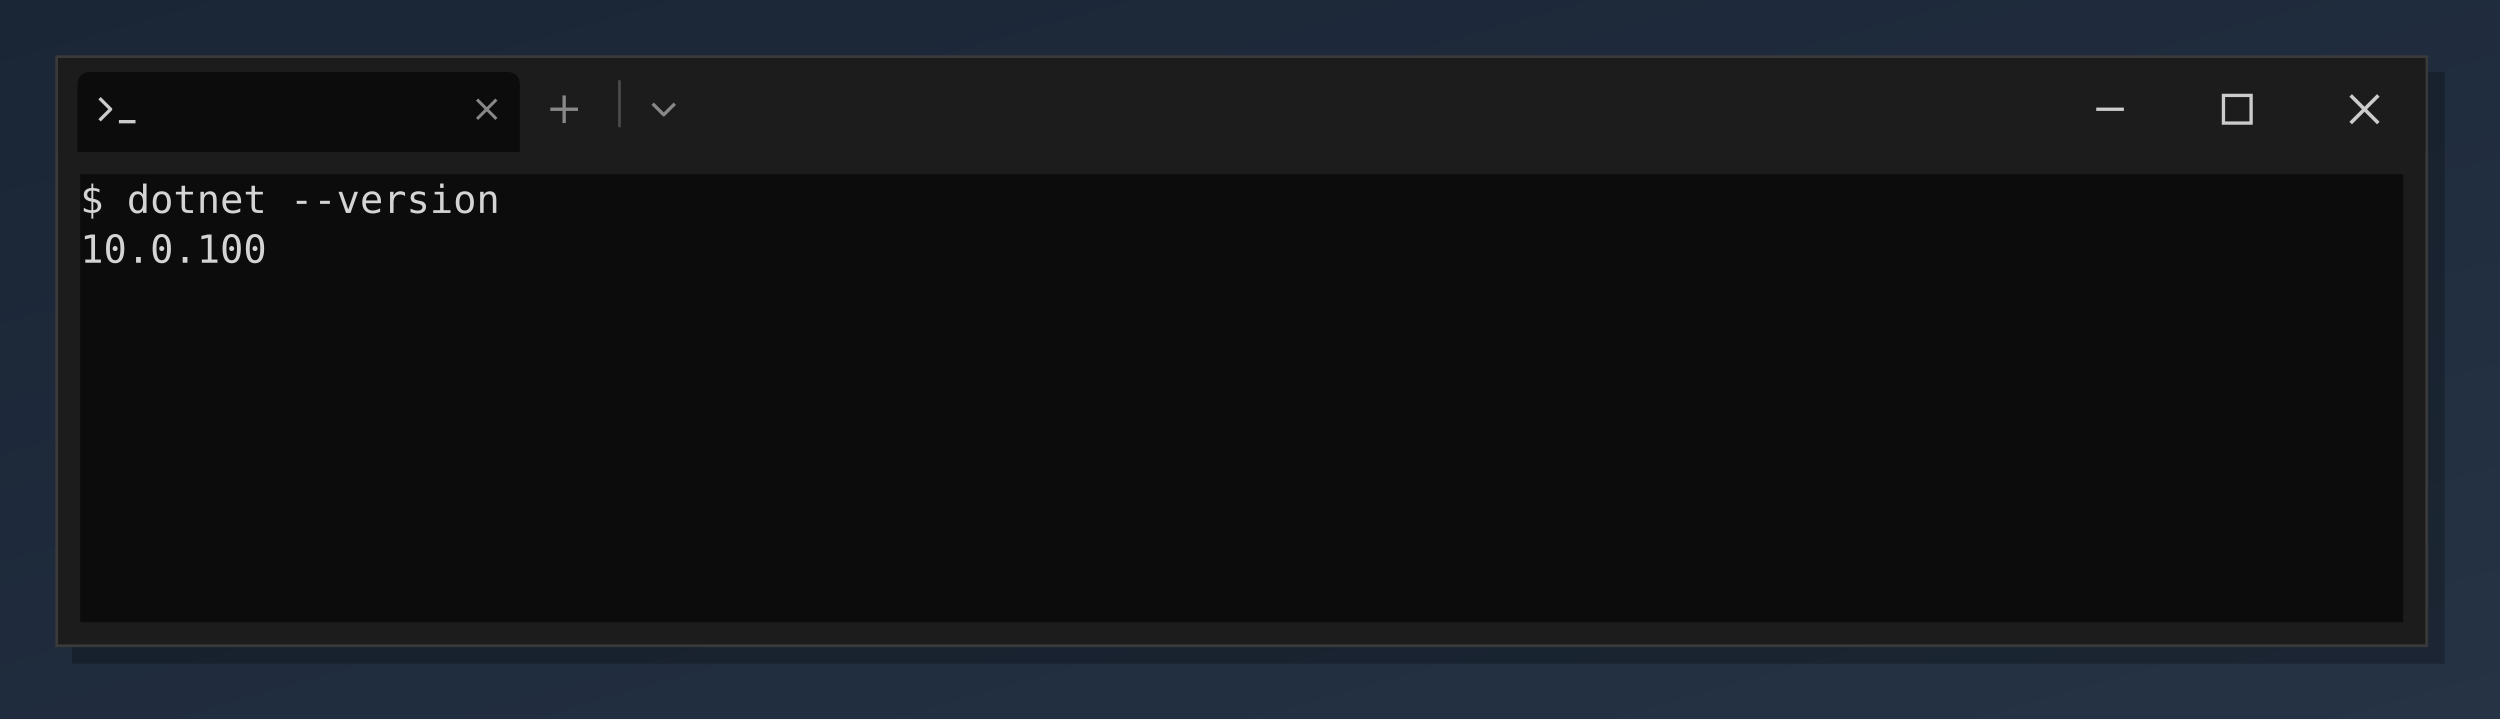
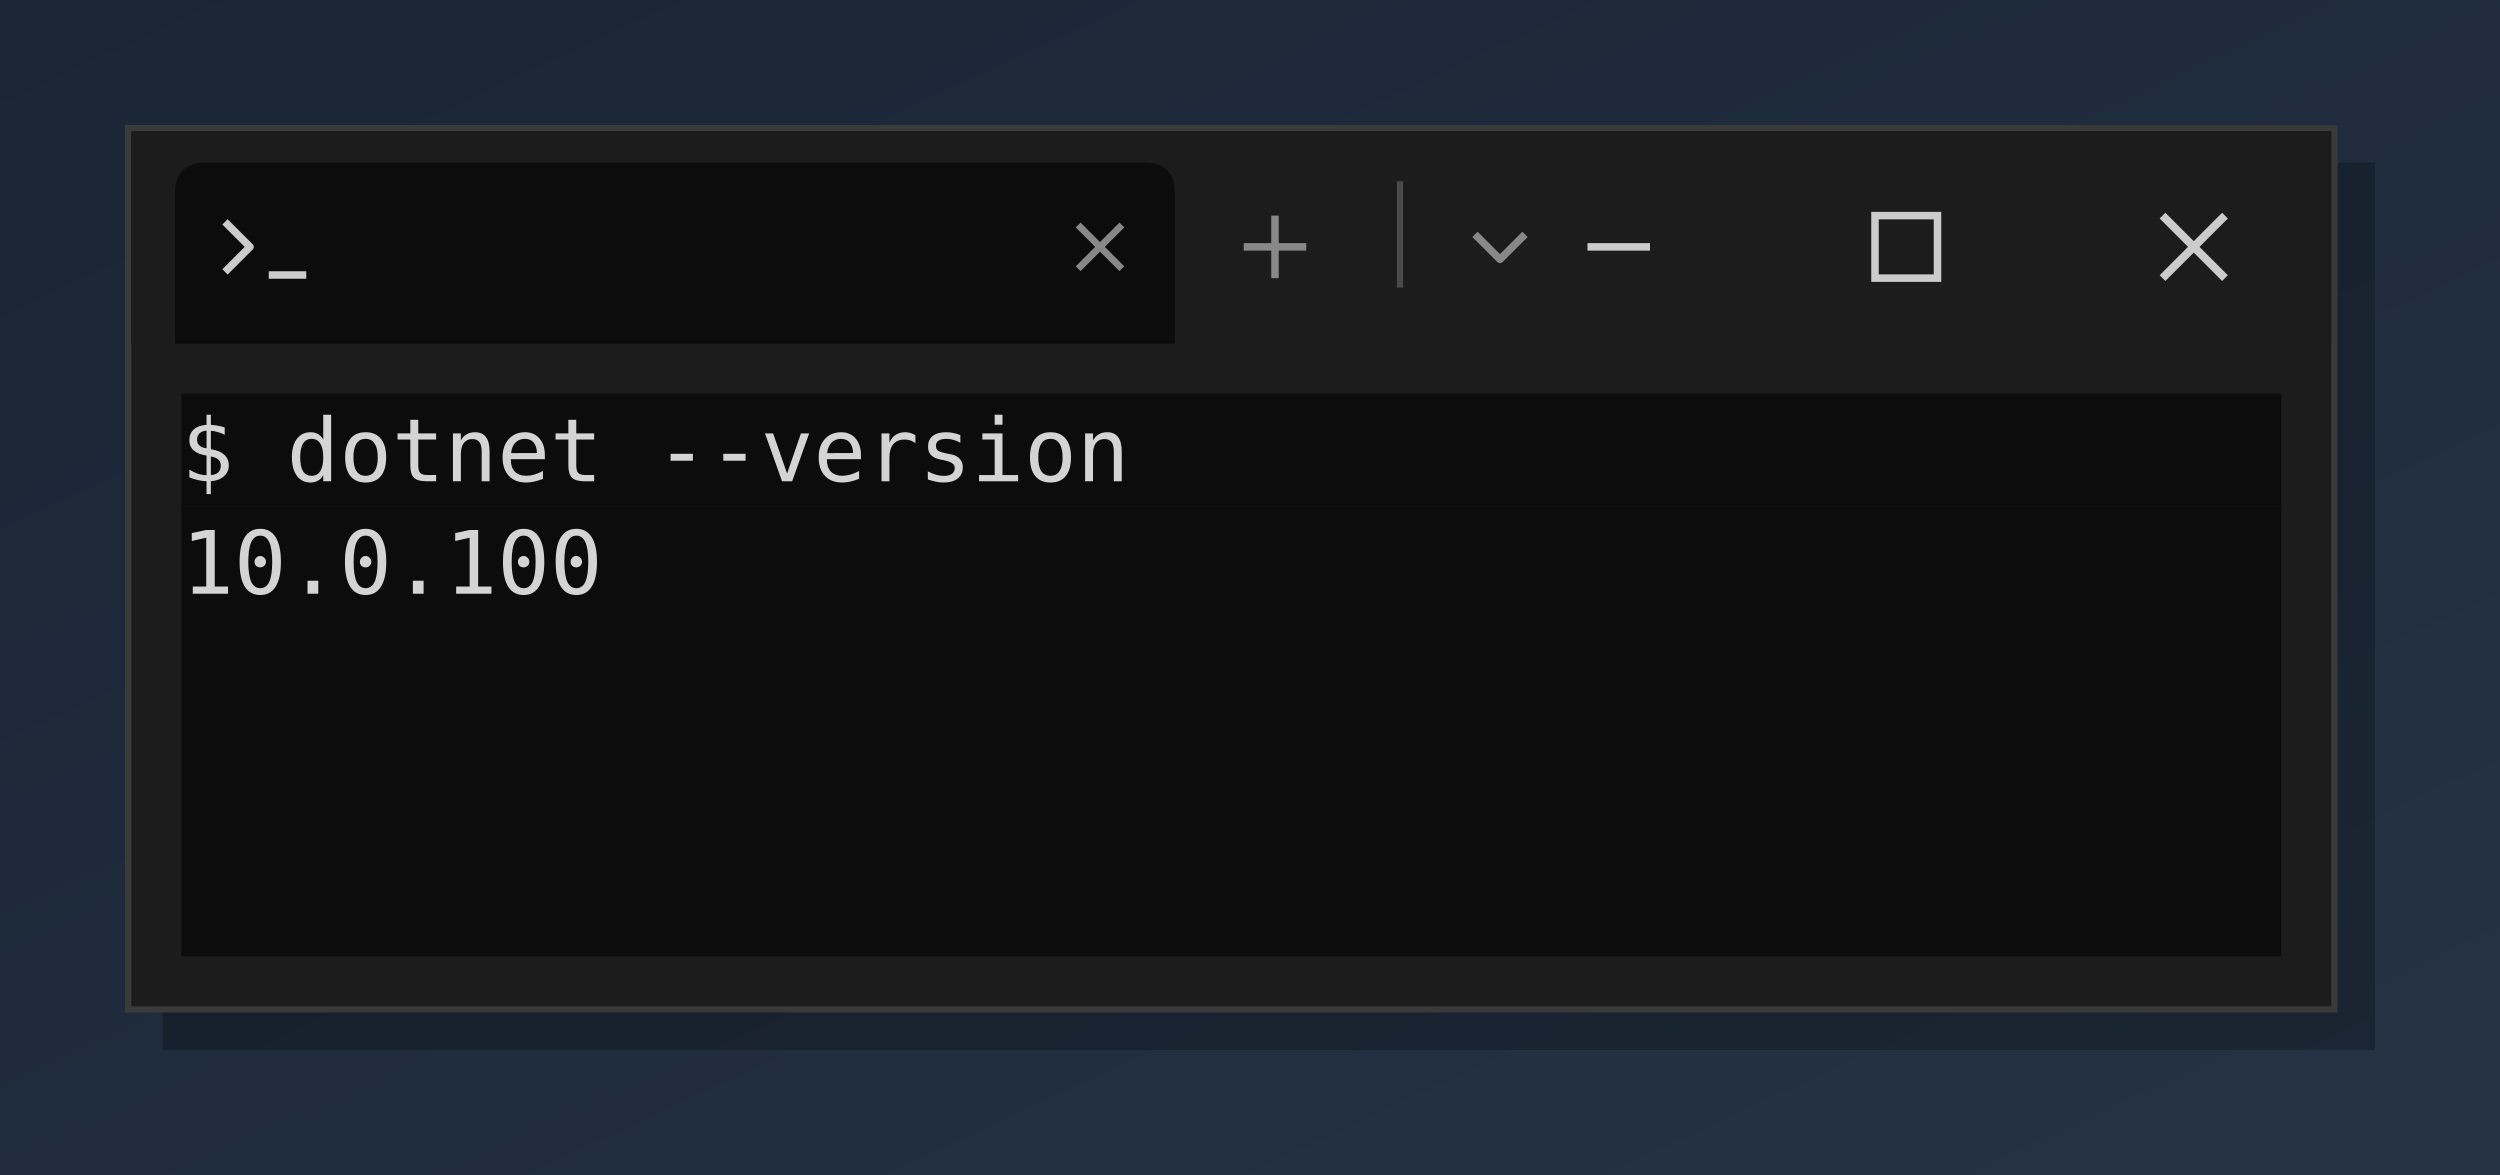
- <svg xmlns="http://www.w3.org/2000/svg" viewBox="0 0 904 260" role="img" aria-label="console2svg output">
+ <svg xmlns="http://www.w3.org/2000/svg" viewBox="0 0 400 188" role="img" aria-label="console2svg output">
  <style>.crt{font-family:ui-monospace,"Cascadia Mono","Segoe UI Mono","SFMono-Regular",Menlo,monospace;font-size:14px;}text{dominant-baseline:alphabetic;}.bg{shape-rendering:crispEdges;}</style>
  <defs>
    <linearGradient id="desktop-bg" x1="0%" y1="0%" x2="100%" y2="100%">
      <stop offset="0%" stop-color="#1a2535" />
      <stop offset="100%" stop-color="#253345" />
    </linearGradient>
  </defs>
-   <rect width="904" height="260" fill="url(#desktop-bg)" />
-   <rect x="26" y="26" width="858" height="214" fill="black" fill-opacity="0.25" />
-   <rect x="20.5" y="20.5" width="857" height="213" fill="#1c1c1c" stroke="#3a3a3a" />
-   <rect x="21" y="21" width="856" height="34" fill="#1c1c1c" />
+   <rect width="400" height="188" fill="url(#desktop-bg)" />
+   <rect x="26" y="26" width="354" height="142" fill="black" fill-opacity="0.25" />
+   <rect x="20.5" y="20.5" width="353" height="141" fill="#1c1c1c" stroke="#3a3a3a" />
+   <rect x="21" y="21" width="352" height="34" fill="#1c1c1c" />
  <path d="M 28,55 L 28,31 Q 28,26 33,26 L 183,26 Q 188,26 188,31 L 188,55 Z" fill="#0c0c0c" />
  <polyline points="36,35.5 40,39.5 36,43.5" fill="none" stroke="#cccccc" stroke-width="1.2" stroke-linejoin="round" />
  <line x1="43" y1="44" x2="49" y2="44" stroke="#cccccc" stroke-width="1.2" />
  <line x1="172.5" y1="36" x2="179.5" y2="43" stroke="#888888" stroke-width="1.1" />
  <line x1="179.5" y1="36" x2="172.5" y2="43" stroke="#888888" stroke-width="1.1" />
  <line x1="199" y1="39.5" x2="209" y2="39.5" stroke="#888888" stroke-width="1.2" />
  <line x1="204" y1="34.5" x2="204" y2="44.5" stroke="#888888" stroke-width="1.2" />
  <line x1="224" y1="29" x2="224" y2="46" stroke="#4a4a4a" stroke-width="1" />
  <polyline points="236,37.5 240,41.5 244,37.5" fill="none" stroke="#888888" stroke-width="1.2" stroke-linejoin="round" />
-   <line x1="758" y1="39.5" x2="768" y2="39.5" stroke="#cccccc" stroke-width="1.2" />
-   <rect x="804" y="34.5" width="10" height="10" fill="none" stroke="#cccccc" stroke-width="1.2" />
-   <line x1="850" y1="34.5" x2="860" y2="44.5" stroke="#cccccc" stroke-width="1.3" />
-   <line x1="860" y1="34.5" x2="850" y2="44.5" stroke="#cccccc" stroke-width="1.3" />
-   <rect x="29" y="63" width="840" height="18" fill="#0c0c0c" />
+   <line x1="254" y1="39.5" x2="264" y2="39.5" stroke="#cccccc" stroke-width="1.2" />
+   <rect x="300" y="34.5" width="10" height="10" fill="none" stroke="#cccccc" stroke-width="1.2" />
+   <line x1="346" y1="34.5" x2="356" y2="44.5" stroke="#cccccc" stroke-width="1.3" />
+   <line x1="356" y1="34.5" x2="346" y2="44.5" stroke="#cccccc" stroke-width="1.3" />
+   <rect x="29" y="63" width="336" height="18" fill="#0c0c0c" />
  <text class="crt" x="29" y="77" fill="#d4d4d4">$ dotnet --version</text>
  <g transform="translate(29 81)">
-     <rect width="840" height="144" fill="#0c0c0c" />
+     <rect width="336" height="72" fill="#0c0c0c" />
    <text class="crt" x="0" y="14" fill="#d4d4d4" textLength="67.2" lengthAdjust="spacingAndGlyphs">10.0.100</text>
  </g>
</svg>
